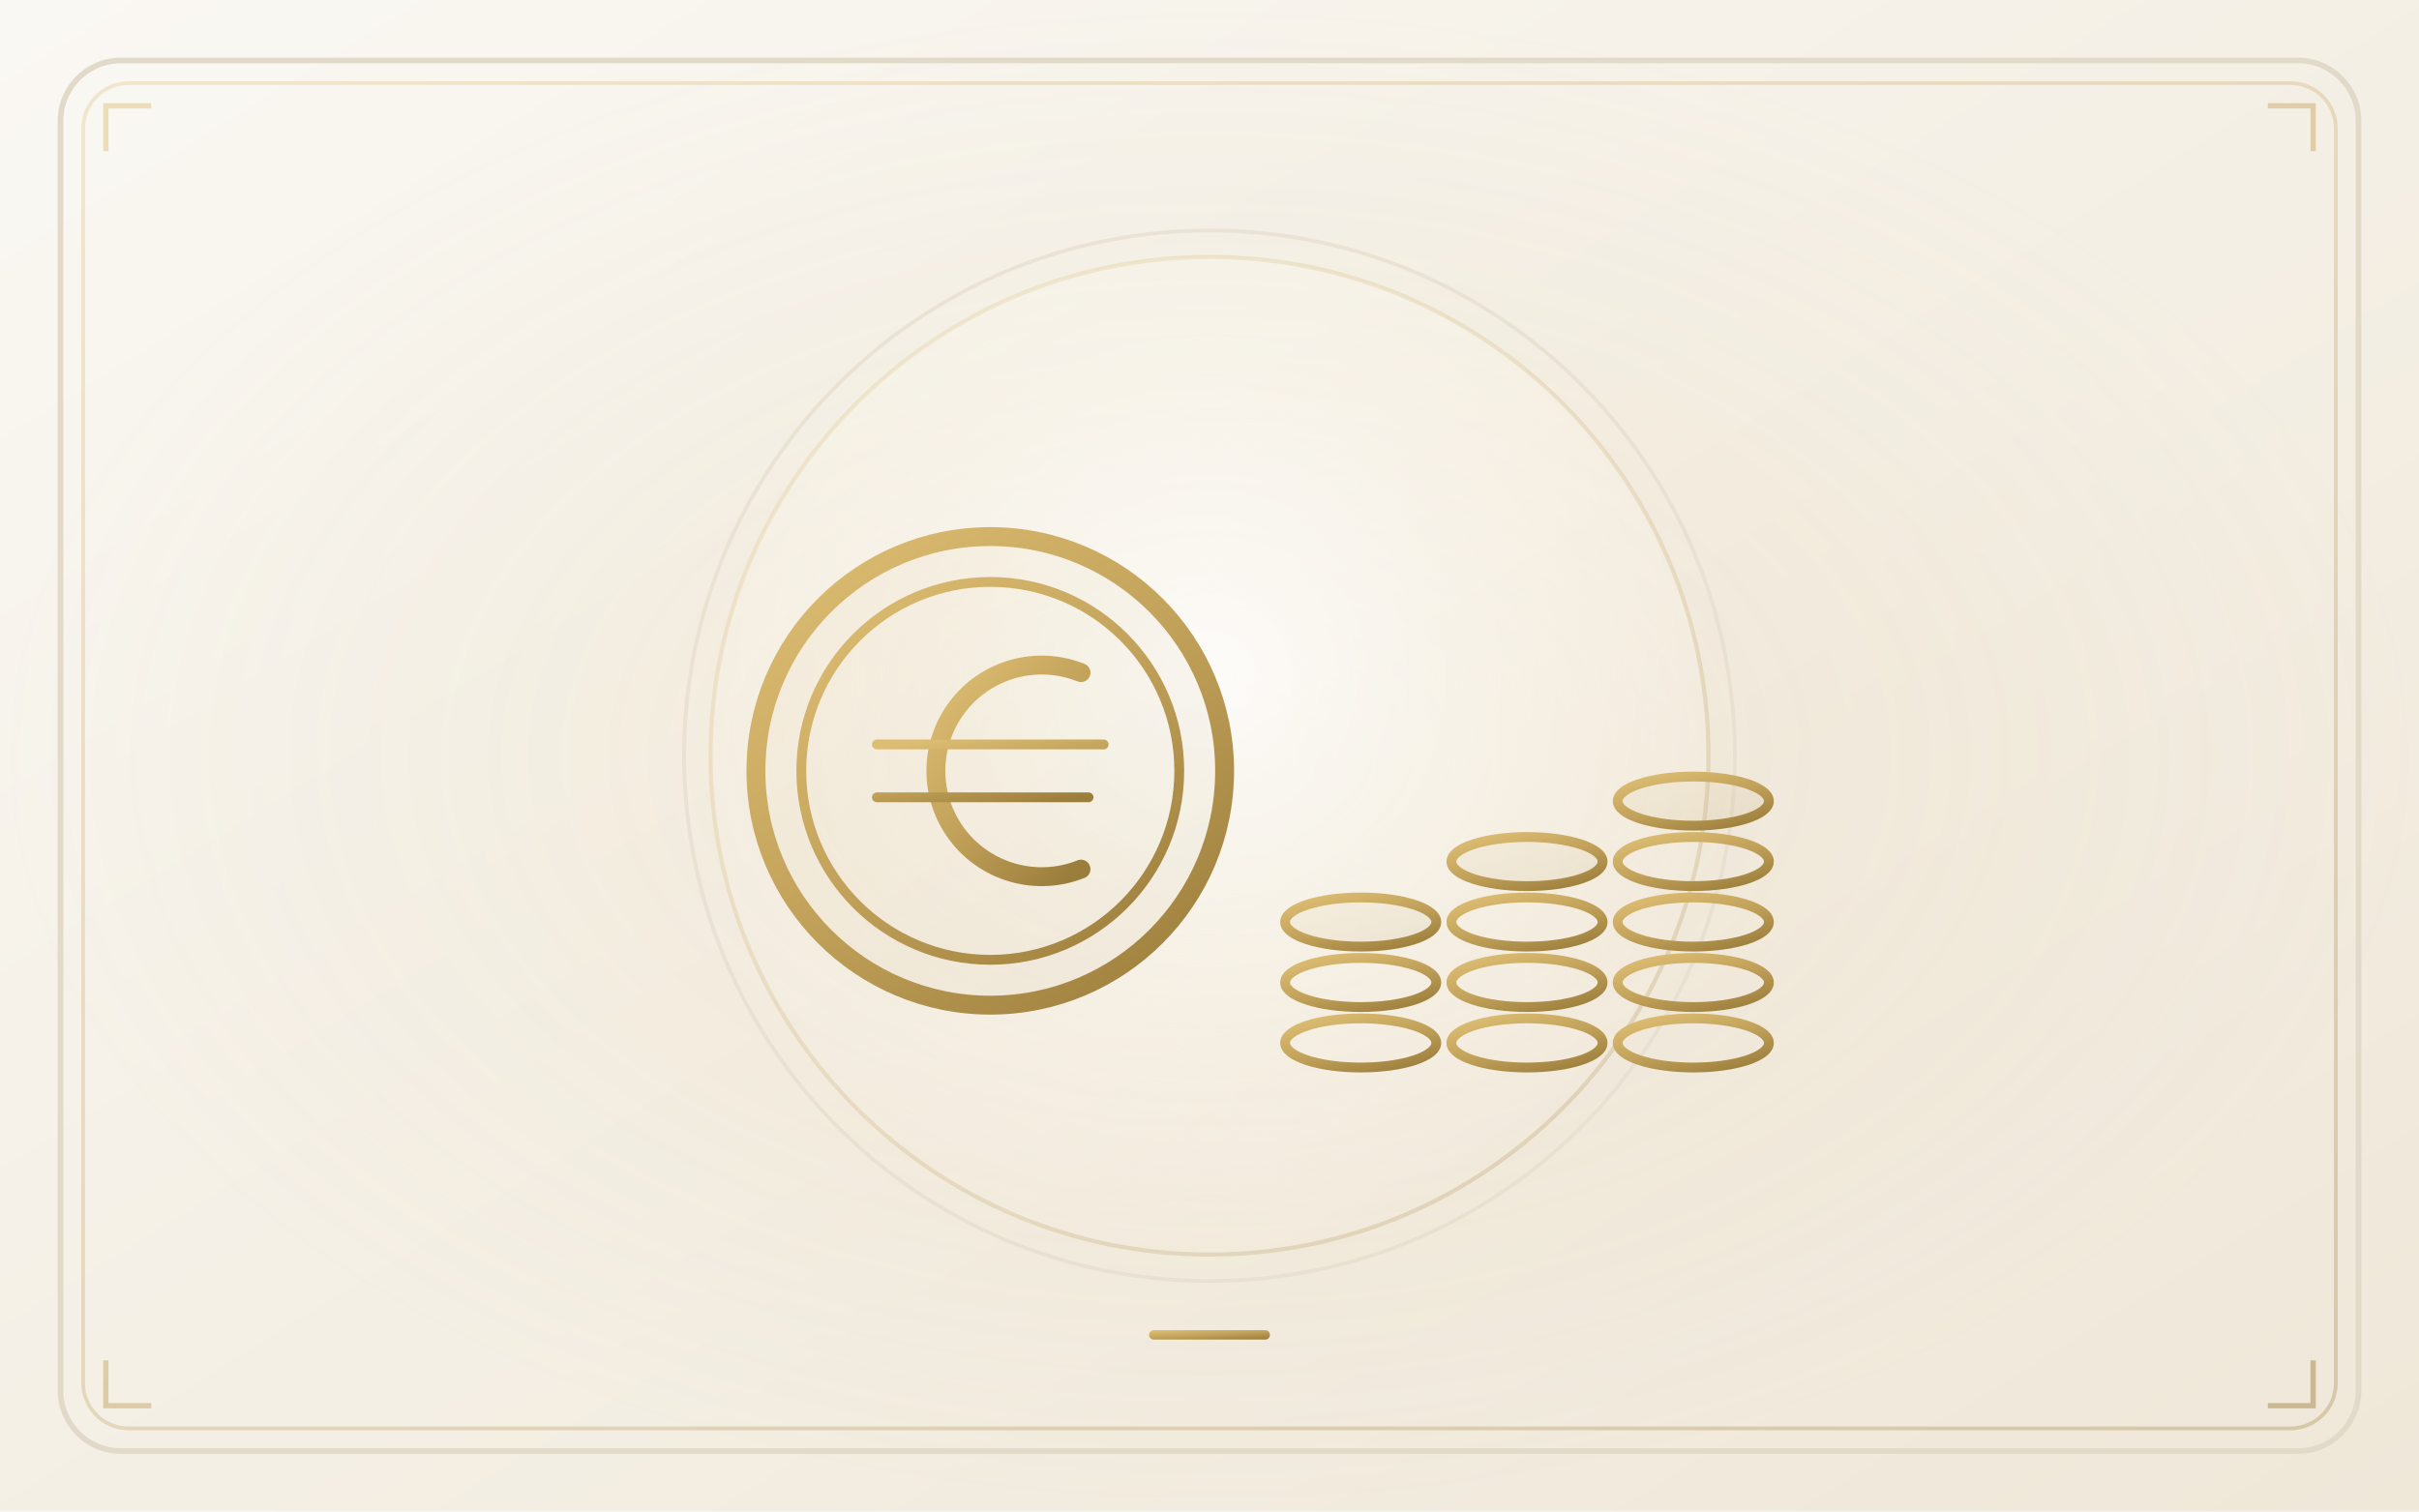
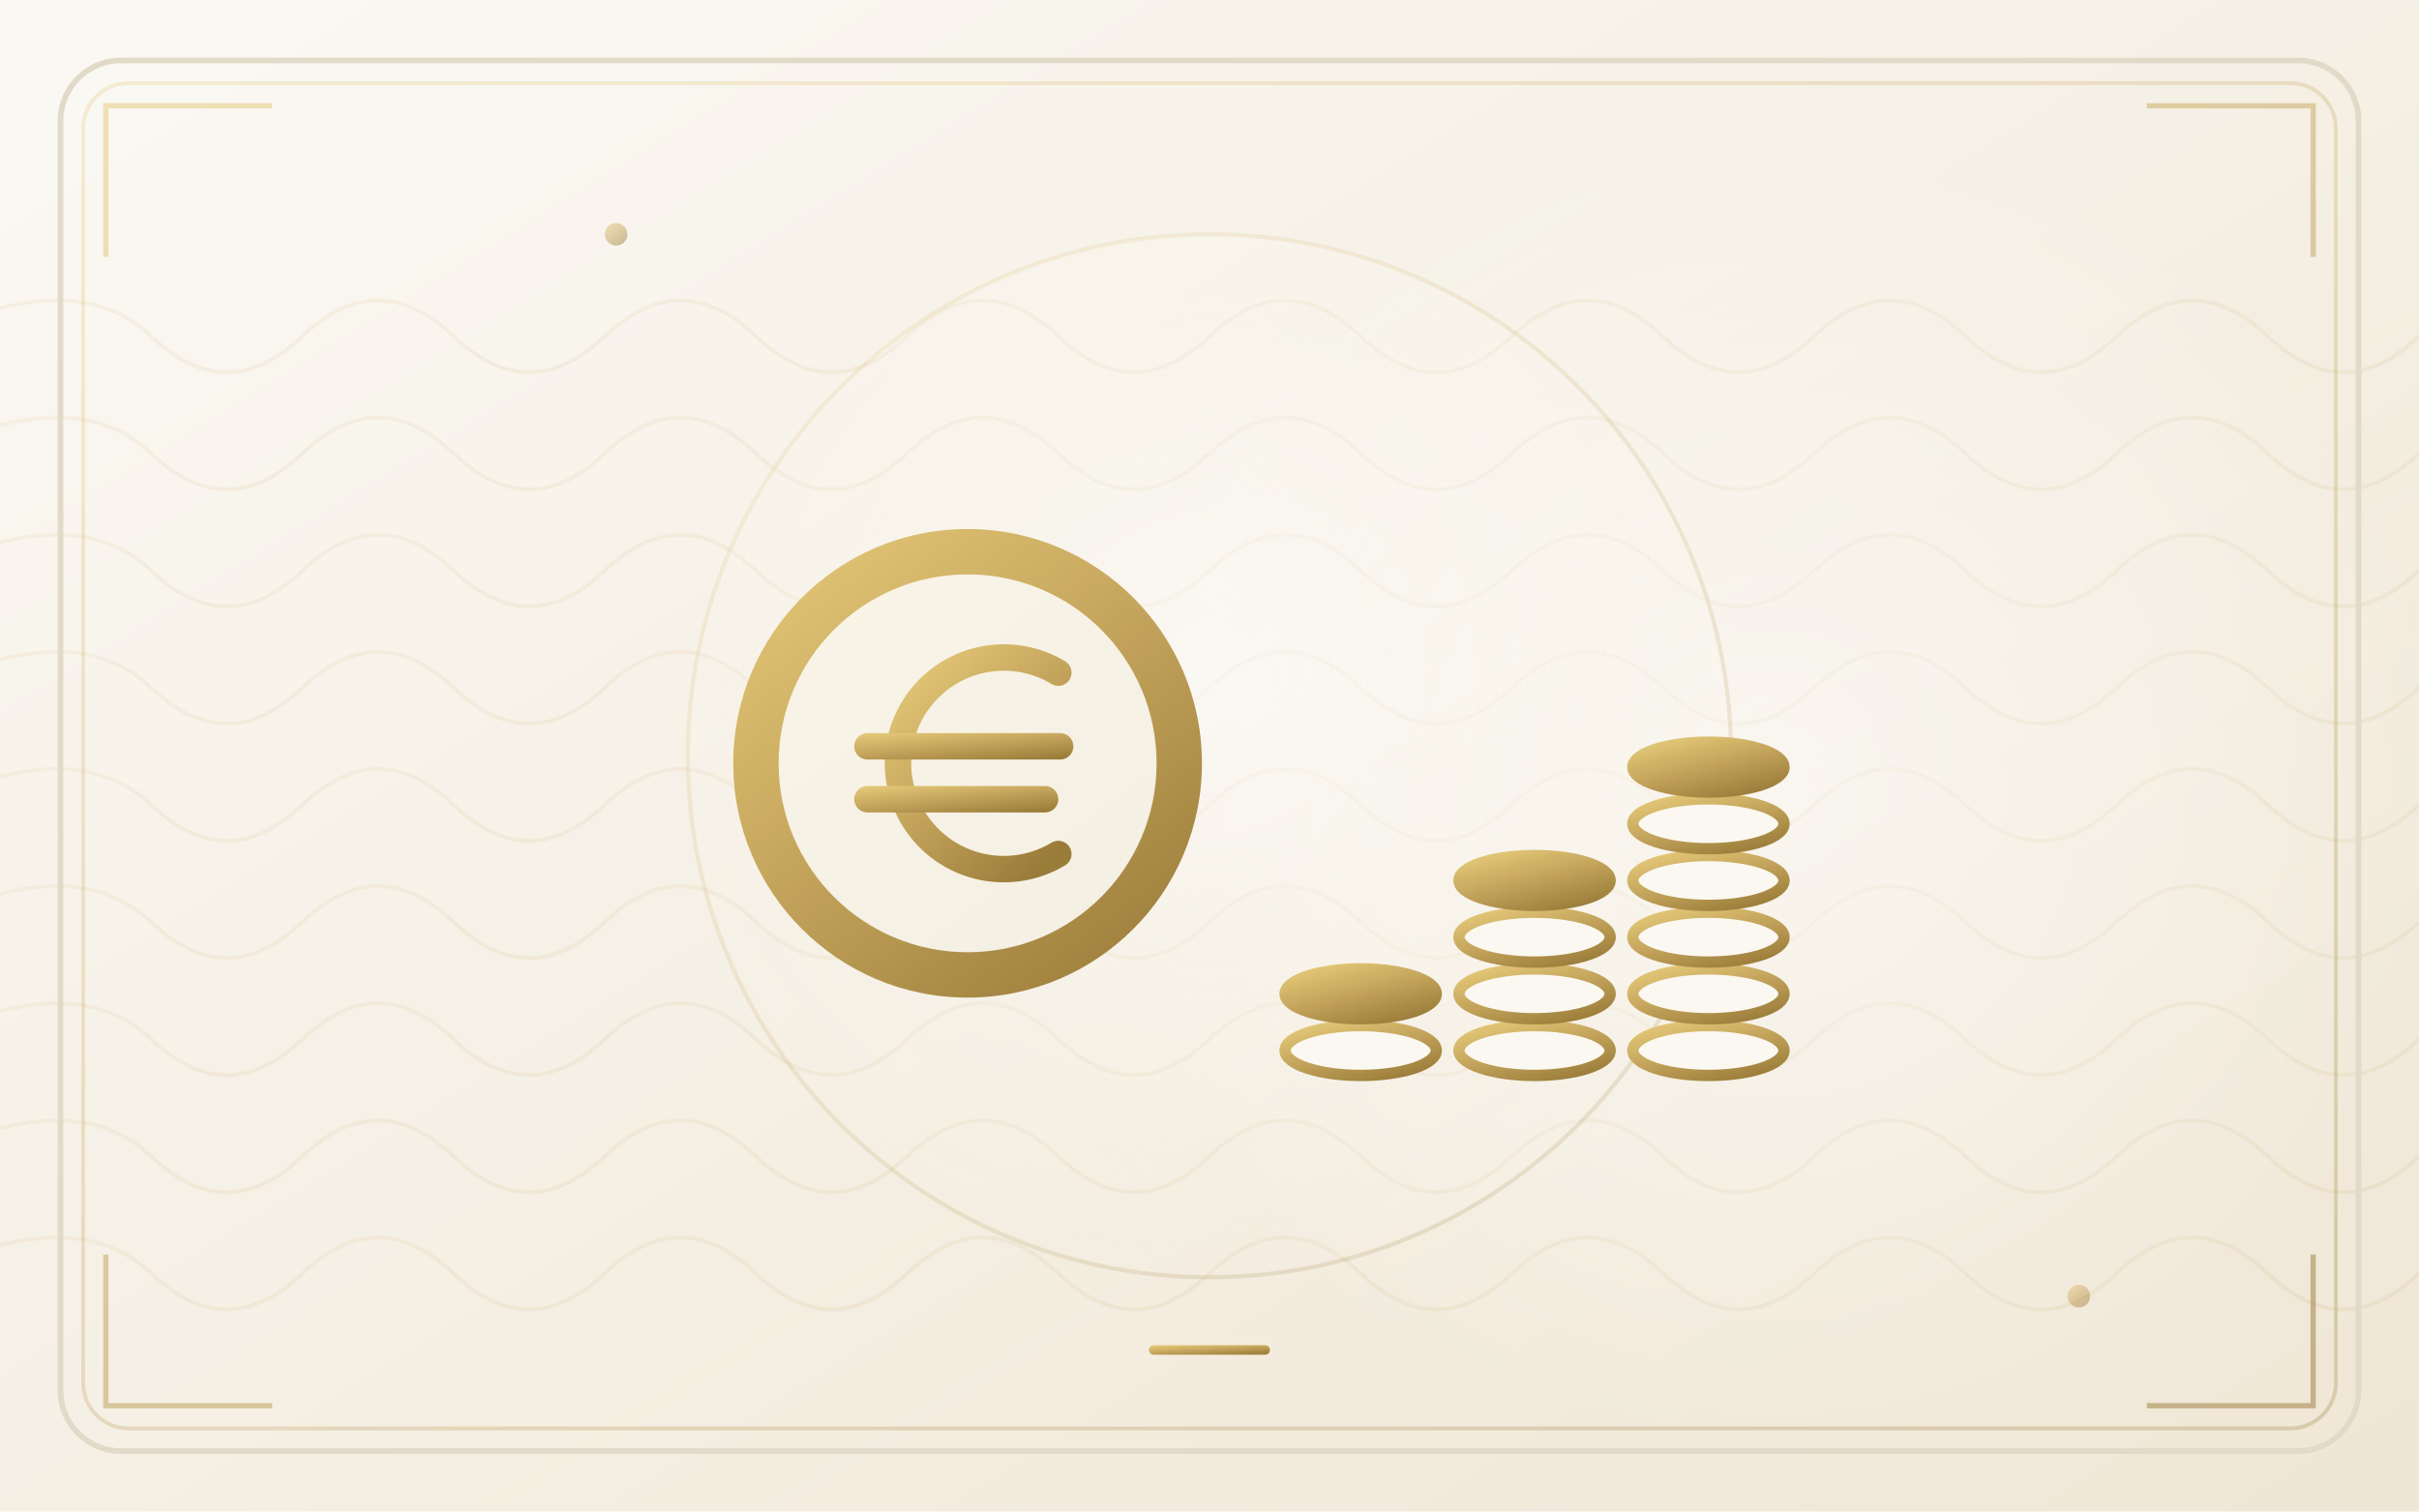
<svg xmlns="http://www.w3.org/2000/svg" viewBox="0 0 640 400" width="640" height="400">
  <defs>
    <linearGradient id="bgg" x1="0" y1="0" x2="1" y2="1">
-       <stop offset="0" stop-color="#faf8f3" />
-       <stop offset="1" stop-color="#efe7d8" />
+       <stop offset="0" stop-color="#fbf9f4" />
+       <stop offset="1" stop-color="#efe6d5" />
    </linearGradient>
-     <linearGradient id="gg" x1="0.1" y1="0" x2="0.9" y2="1">
-       <stop offset="0" stop-color="#dcbd72" />
+     <linearGradient id="gg" x1="0.12" y1="0" x2="0.88" y2="1">
+       <stop offset="0" stop-color="#e3c777" />
      <stop offset="0.5" stop-color="#c2a25a" />
-       <stop offset="1" stop-color="#9c7e3c" />
+       <stop offset="1" stop-color="#9a7c39" />
    </linearGradient>
-     <radialGradient id="glow" cx="0.5" cy="0.5" r="0.5">
-       <stop offset="0" stop-color="#caa968" stop-opacity="0.12" />
-       <stop offset="1" stop-color="#caa968" stop-opacity="0" />
+     <linearGradient id="tg" x1="0" y1="0" x2="1" y2="1">
+       <stop offset="0" stop-color="#c9a45f" />
+       <stop offset="1" stop-color="#b9933f" />
+     </linearGradient>
+     <radialGradient id="duo" cx="0.5" cy="0.5" r="0.5">
+       <stop offset="0" stop-color="#ffffff" stop-opacity="0.5" />
+       <stop offset="1" stop-color="#ffffff" stop-opacity="0" />
    </radialGradient>
-     <radialGradient id="med" cx="0.5" cy="0.42" r="0.6">
-       <stop offset="0" stop-color="#ffffff" stop-opacity="0.85" />
-       <stop offset="0.7" stop-color="#fbf7ee" stop-opacity="0.35" />
+     <radialGradient id="med" cx="0.5" cy="0.42" r="0.62">
+       <stop offset="0" stop-color="#ffffff" stop-opacity="0.5" />
+       <stop offset="0.75" stop-color="#fbf7ee" stop-opacity="0.18" />
      <stop offset="1" stop-color="#fbf7ee" stop-opacity="0" />
    </radialGradient>
  </defs>
  <rect width="640" height="400" fill="url(#bgg)" />
-   <rect width="640" height="400" fill="url(#glow)" />
-   <circle cx="320" cy="200" r="132" fill="url(#med)" />
-   <circle cx="320" cy="200" r="132" fill="none" stroke="url(#gg)" stroke-width="1.1" opacity="0.22" />
-   <circle cx="320" cy="200" r="139" fill="none" stroke="#e2dac9" stroke-width="1" opacity="0.6" />
+   <path d="M-20 89 Q 20 70 40 89 Q 60 108 80 89 Q 100 70 120 89 Q 140 108 160 89 Q 180 70 200 89 Q 220 108 240 89 Q 260 70 280 89 Q 300 108 320 89 Q 340 70 360 89 Q 380 108 400 89 Q 420 70 440 89 Q 460 108 480 89 Q 500 70 520 89 Q 540 108 560 89 Q 580 70 600 89 Q 620 108 640 89 Q 660 70 680 89" fill="none" stroke="url(#tg)" stroke-width="1" opacity="0.10" />
+   <path d="M-20 120 Q 20 101 40 120 Q 60 139 80 120 Q 100 101 120 120 Q 140 139 160 120 Q 180 101 200 120 Q 220 139 240 120 Q 260 101 280 120 Q 300 139 320 120 Q 340 101 360 120 Q 380 139 400 120 Q 420 101 440 120 Q 460 139 480 120 Q 500 101 520 120 Q 540 139 560 120 Q 580 101 600 120 Q 620 139 640 120 Q 660 101 680 120" fill="none" stroke="url(#tg)" stroke-width="1" opacity="0.10" />
+   <path d="M-20 151 Q 20 132 40 151 Q 60 170 80 151 Q 100 132 120 151 Q 140 170 160 151 Q 180 132 200 151 Q 220 170 240 151 Q 260 132 280 151 Q 300 170 320 151 Q 340 132 360 151 Q 380 170 400 151 Q 420 132 440 151 Q 460 170 480 151 Q 500 132 520 151 Q 540 170 560 151 Q 580 132 600 151 Q 620 170 640 151 Q 660 132 680 151" fill="none" stroke="url(#tg)" stroke-width="1" opacity="0.10" />
+   <path d="M-20 182 Q 20 163 40 182 Q 60 201 80 182 Q 100 163 120 182 Q 140 201 160 182 Q 180 163 200 182 Q 220 201 240 182 Q 260 163 280 182 Q 300 201 320 182 Q 340 163 360 182 Q 380 201 400 182 Q 420 163 440 182 Q 460 201 480 182 Q 500 163 520 182 Q 540 201 560 182 Q 580 163 600 182 Q 620 201 640 182 Q 660 163 680 182" fill="none" stroke="url(#tg)" stroke-width="1" opacity="0.10" />
+   <path d="M-20 213 Q 20 194 40 213 Q 60 232 80 213 Q 100 194 120 213 Q 140 232 160 213 Q 180 194 200 213 Q 220 232 240 213 Q 260 194 280 213 Q 300 232 320 213 Q 340 194 360 213 Q 380 232 400 213 Q 420 194 440 213 Q 460 232 480 213 Q 500 194 520 213 Q 540 232 560 213 Q 580 194 600 213 Q 620 232 640 213 Q 660 194 680 213" fill="none" stroke="url(#tg)" stroke-width="1" opacity="0.10" />
+   <path d="M-20 244 Q 20 225 40 244 Q 60 263 80 244 Q 100 225 120 244 Q 140 263 160 244 Q 180 225 200 244 Q 220 263 240 244 Q 260 225 280 244 Q 300 263 320 244 Q 340 225 360 244 Q 380 263 400 244 Q 420 225 440 244 Q 460 263 480 244 Q 500 225 520 244 Q 540 263 560 244 Q 580 225 600 244 Q 620 263 640 244 Q 660 225 680 244" fill="none" stroke="url(#tg)" stroke-width="1" opacity="0.10" />
+   <path d="M-20 275 Q 20 256 40 275 Q 60 294 80 275 Q 100 256 120 275 Q 140 294 160 275 Q 180 256 200 275 Q 220 294 240 275 Q 260 256 280 275 Q 300 294 320 275 Q 340 256 360 275 Q 380 294 400 275 Q 420 256 440 275 Q 460 294 480 275 Q 500 256 520 275 Q 540 294 560 275 Q 580 256 600 275 Q 620 294 640 275 Q 660 256 680 275" fill="none" stroke="url(#tg)" stroke-width="1" opacity="0.10" />
+   <path d="M-20 306 Q 20 287 40 306 Q 60 325 80 306 Q 100 287 120 306 Q 140 325 160 306 Q 180 287 200 306 Q 220 325 240 306 Q 260 287 280 306 Q 300 325 320 306 Q 340 287 360 306 Q 380 325 400 306 Q 420 287 440 306 Q 460 325 480 306 Q 500 287 520 306 Q 540 325 560 306 Q 580 287 600 306 Q 620 325 640 306 Q 660 287 680 306" fill="none" stroke="url(#tg)" stroke-width="1" opacity="0.10" />
+   <path d="M-20 337 Q 20 318 40 337 Q 60 356 80 337 Q 100 318 120 337 Q 140 356 160 337 Q 180 318 200 337 Q 220 356 240 337 Q 260 318 280 337 Q 300 356 320 337 Q 340 318 360 337 Q 380 356 400 337 Q 420 318 440 337 Q 460 356 480 337 Q 500 318 520 337 Q 540 356 560 337 Q 580 318 600 337 Q 620 356 640 337 Q 660 318 680 337" fill="none" stroke="url(#tg)" stroke-width="1" opacity="0.10" />
+   <circle cx="469" cy="209" r="178" fill="url(#duo)" />
+   <circle cx="320" cy="200" r="138" fill="url(#med)" />
+   <circle cx="320" cy="200" r="138" fill="none" stroke="url(#gg)" stroke-width="1.1" opacity="0.18" />
+   <g>
+     <circle cx="256" cy="202" r="62" fill="url(#gg)" />
+     <circle cx="256" cy="202" r="50" fill="#fbf8f1" opacity="0.92" />
+     <path d="M280 178 A28 28 0 1 0 280 226" stroke="url(#gg)" fill="none" stroke-width="7" stroke-linecap="round" />
+     <rect x="226" y="194" width="58" height="7" rx="3.5" fill="url(#gg)" />
+     <rect x="226" y="208" width="54" height="7" rx="3.5" fill="url(#gg)" />
+     <ellipse cx="360" cy="278" rx="20" ry="6.6" fill="#fbf8f1" />
+     <ellipse cx="360" cy="278" rx="20" ry="6.6" stroke="url(#gg)" fill="none" stroke-width="3" stroke-linecap="round" stroke-linejoin="round" />
+     <ellipse cx="360" cy="263" rx="20" ry="6.6" fill="url(#gg)" />
+     <ellipse cx="360" cy="263" rx="20" ry="6.6" stroke="url(#gg)" fill="none" stroke-width="3" stroke-linecap="round" stroke-linejoin="round" />
+     <ellipse cx="406" cy="278" rx="20" ry="6.6" fill="#fbf8f1" />
+     <ellipse cx="406" cy="278" rx="20" ry="6.6" stroke="url(#gg)" fill="none" stroke-width="3" stroke-linecap="round" stroke-linejoin="round" />
+     <ellipse cx="406" cy="263" rx="20" ry="6.6" fill="#fbf8f1" />
+     <ellipse cx="406" cy="263" rx="20" ry="6.6" stroke="url(#gg)" fill="none" stroke-width="3" stroke-linecap="round" stroke-linejoin="round" />
+     <ellipse cx="406" cy="248" rx="20" ry="6.6" fill="#fbf8f1" />
+     <ellipse cx="406" cy="248" rx="20" ry="6.6" stroke="url(#gg)" fill="none" stroke-width="3" stroke-linecap="round" stroke-linejoin="round" />
+     <ellipse cx="406" cy="233" rx="20" ry="6.6" fill="url(#gg)" />
+     <ellipse cx="406" cy="233" rx="20" ry="6.6" stroke="url(#gg)" fill="none" stroke-width="3" stroke-linecap="round" stroke-linejoin="round" />
+     <ellipse cx="452" cy="278" rx="20" ry="6.6" fill="#fbf8f1" />
+     <ellipse cx="452" cy="278" rx="20" ry="6.6" stroke="url(#gg)" fill="none" stroke-width="3" stroke-linecap="round" stroke-linejoin="round" />
+     <ellipse cx="452" cy="263" rx="20" ry="6.6" fill="#fbf8f1" />
+     <ellipse cx="452" cy="263" rx="20" ry="6.6" stroke="url(#gg)" fill="none" stroke-width="3" stroke-linecap="round" stroke-linejoin="round" />
+     <ellipse cx="452" cy="248" rx="20" ry="6.6" fill="#fbf8f1" />
+     <ellipse cx="452" cy="248" rx="20" ry="6.6" stroke="url(#gg)" fill="none" stroke-width="3" stroke-linecap="round" stroke-linejoin="round" />
+     <ellipse cx="452" cy="233" rx="20" ry="6.6" fill="#fbf8f1" />
+     <ellipse cx="452" cy="233" rx="20" ry="6.6" stroke="url(#gg)" fill="none" stroke-width="3" stroke-linecap="round" stroke-linejoin="round" />
+     <ellipse cx="452" cy="218" rx="20" ry="6.6" fill="#fbf8f1" />
+     <ellipse cx="452" cy="218" rx="20" ry="6.6" stroke="url(#gg)" fill="none" stroke-width="3" stroke-linecap="round" stroke-linejoin="round" />
+     <ellipse cx="452" cy="203" rx="20" ry="6.6" fill="url(#gg)" />
+     <ellipse cx="452" cy="203" rx="20" ry="6.6" stroke="url(#gg)" fill="none" stroke-width="3" stroke-linecap="round" stroke-linejoin="round" />
+   </g>
+   <circle cx="550" cy="343" r="3" fill="url(#gg)" opacity="0.5" />
+   <circle cx="163" cy="62" r="3" fill="url(#gg)" opacity="0.5" />
  <rect x="16" y="16" width="608" height="368" fill="none" stroke="#e2dac9" stroke-width="1.5" rx="16" />
-   <rect x="22" y="22" width="596" height="356" fill="none" stroke="url(#gg)" stroke-width="1" rx="12" opacity="0.3" />
-   <path d="M28 40 V28 H40 M600 28 H612 V40 M612 360 V372 H600 M40 372 H28 V360" fill="none" stroke="url(#gg)" stroke-width="1.4" opacity="0.45" />
-   <g>
-     <circle cx="262" cy="204" r="62" stroke="url(#gg)" fill="none" stroke-width="5" stroke-linecap="round" stroke-linejoin="round" />
-     <circle cx="262" cy="204" r="62" fill="url(#gg)" opacity="0.07" />
-     <circle cx="262" cy="204" r="50" stroke="url(#gg)" fill="none" stroke-width="2.6" stroke-linecap="round" stroke-linejoin="round" />
-     <path d="M286 178 A28 28 0 1 0 286 230" stroke="url(#gg)" fill="none" stroke-width="5" stroke-linecap="round" stroke-linejoin="round" />
-     <path d="M232 197 H292 M232 211 H288" stroke="url(#gg)" fill="none" stroke-width="2.6" stroke-linecap="round" stroke-linejoin="round" />
-     <ellipse cx="360" cy="276" rx="20" ry="6.5" stroke="url(#gg)" fill="none" stroke-width="2.6" stroke-linecap="round" stroke-linejoin="round" />
-     <ellipse cx="360" cy="260" rx="20" ry="6.5" stroke="url(#gg)" fill="none" stroke-width="2.6" stroke-linecap="round" stroke-linejoin="round" />
-     <ellipse cx="360" cy="244" rx="20" ry="6.5" stroke="url(#gg)" fill="none" stroke-width="2.6" stroke-linecap="round" stroke-linejoin="round" />
-     <ellipse cx="360" cy="244" rx="20" ry="6.5" fill="url(#gg)" opacity="0.10" />
-     <ellipse cx="404" cy="276" rx="20" ry="6.5" stroke="url(#gg)" fill="none" stroke-width="2.6" stroke-linecap="round" stroke-linejoin="round" />
-     <ellipse cx="404" cy="260" rx="20" ry="6.5" stroke="url(#gg)" fill="none" stroke-width="2.6" stroke-linecap="round" stroke-linejoin="round" />
-     <ellipse cx="404" cy="244" rx="20" ry="6.5" stroke="url(#gg)" fill="none" stroke-width="2.6" stroke-linecap="round" stroke-linejoin="round" />
-     <ellipse cx="404" cy="228" rx="20" ry="6.5" stroke="url(#gg)" fill="none" stroke-width="2.6" stroke-linecap="round" stroke-linejoin="round" />
-     <ellipse cx="404" cy="228" rx="20" ry="6.5" fill="url(#gg)" opacity="0.10" />
-     <ellipse cx="448" cy="276" rx="20" ry="6.5" stroke="url(#gg)" fill="none" stroke-width="2.6" stroke-linecap="round" stroke-linejoin="round" />
-     <ellipse cx="448" cy="260" rx="20" ry="6.5" stroke="url(#gg)" fill="none" stroke-width="2.6" stroke-linecap="round" stroke-linejoin="round" />
-     <ellipse cx="448" cy="244" rx="20" ry="6.5" stroke="url(#gg)" fill="none" stroke-width="2.6" stroke-linecap="round" stroke-linejoin="round" />
-     <ellipse cx="448" cy="228" rx="20" ry="6.5" stroke="url(#gg)" fill="none" stroke-width="2.6" stroke-linecap="round" stroke-linejoin="round" />
-     <ellipse cx="448" cy="212" rx="20" ry="6.5" stroke="url(#gg)" fill="none" stroke-width="2.6" stroke-linecap="round" stroke-linejoin="round" />
-     <ellipse cx="448" cy="212" rx="20" ry="6.5" fill="url(#gg)" opacity="0.10" />
-   </g>
-   <rect x="304" y="352" width="32" height="2.5" rx="1.25" fill="url(#gg)" />
+   <rect x="22" y="22" width="596" height="356" fill="none" stroke="url(#gg)" stroke-width="1" rx="12" opacity="0.28" />
+   <path d="M28 68 V28 H72 M568 28 H612 V68 M612 332 V372 H568 M72 372 H28 V332" fill="none" stroke="url(#gg)" stroke-width="1.4" opacity="0.5" />
+   <rect x="304" y="356" width="32" height="2.5" rx="1.25" fill="url(#gg)" />
</svg>
